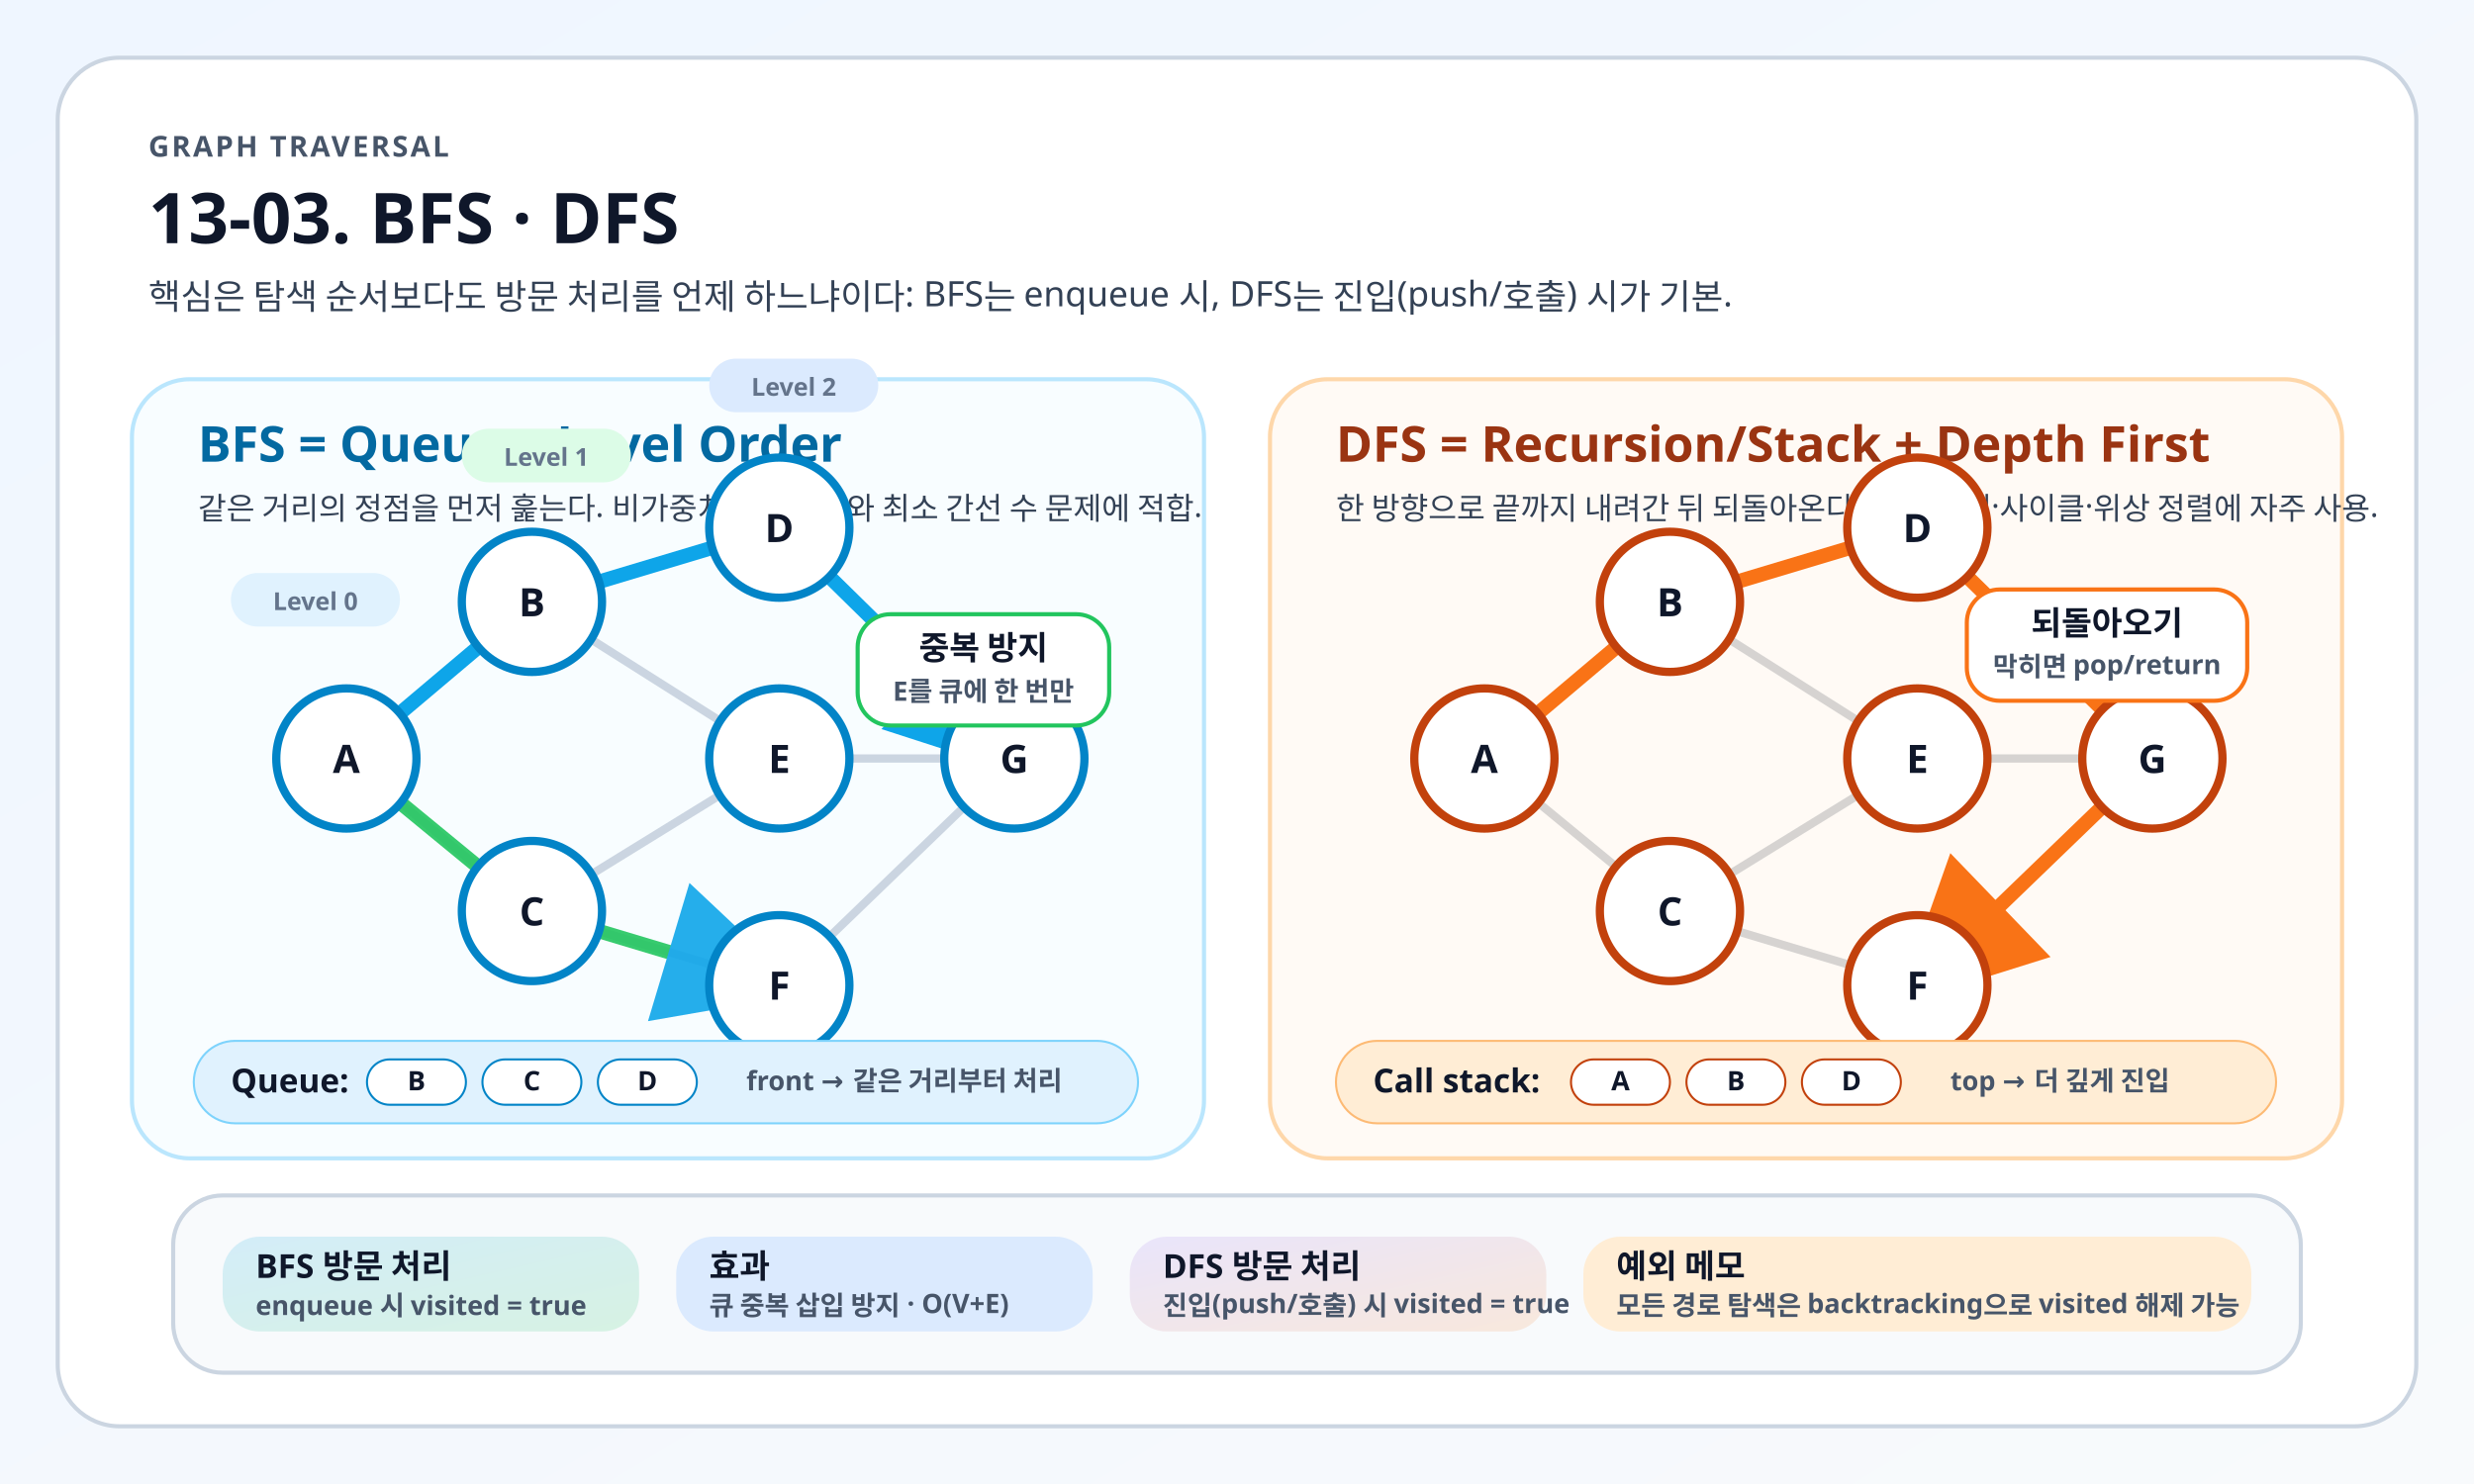
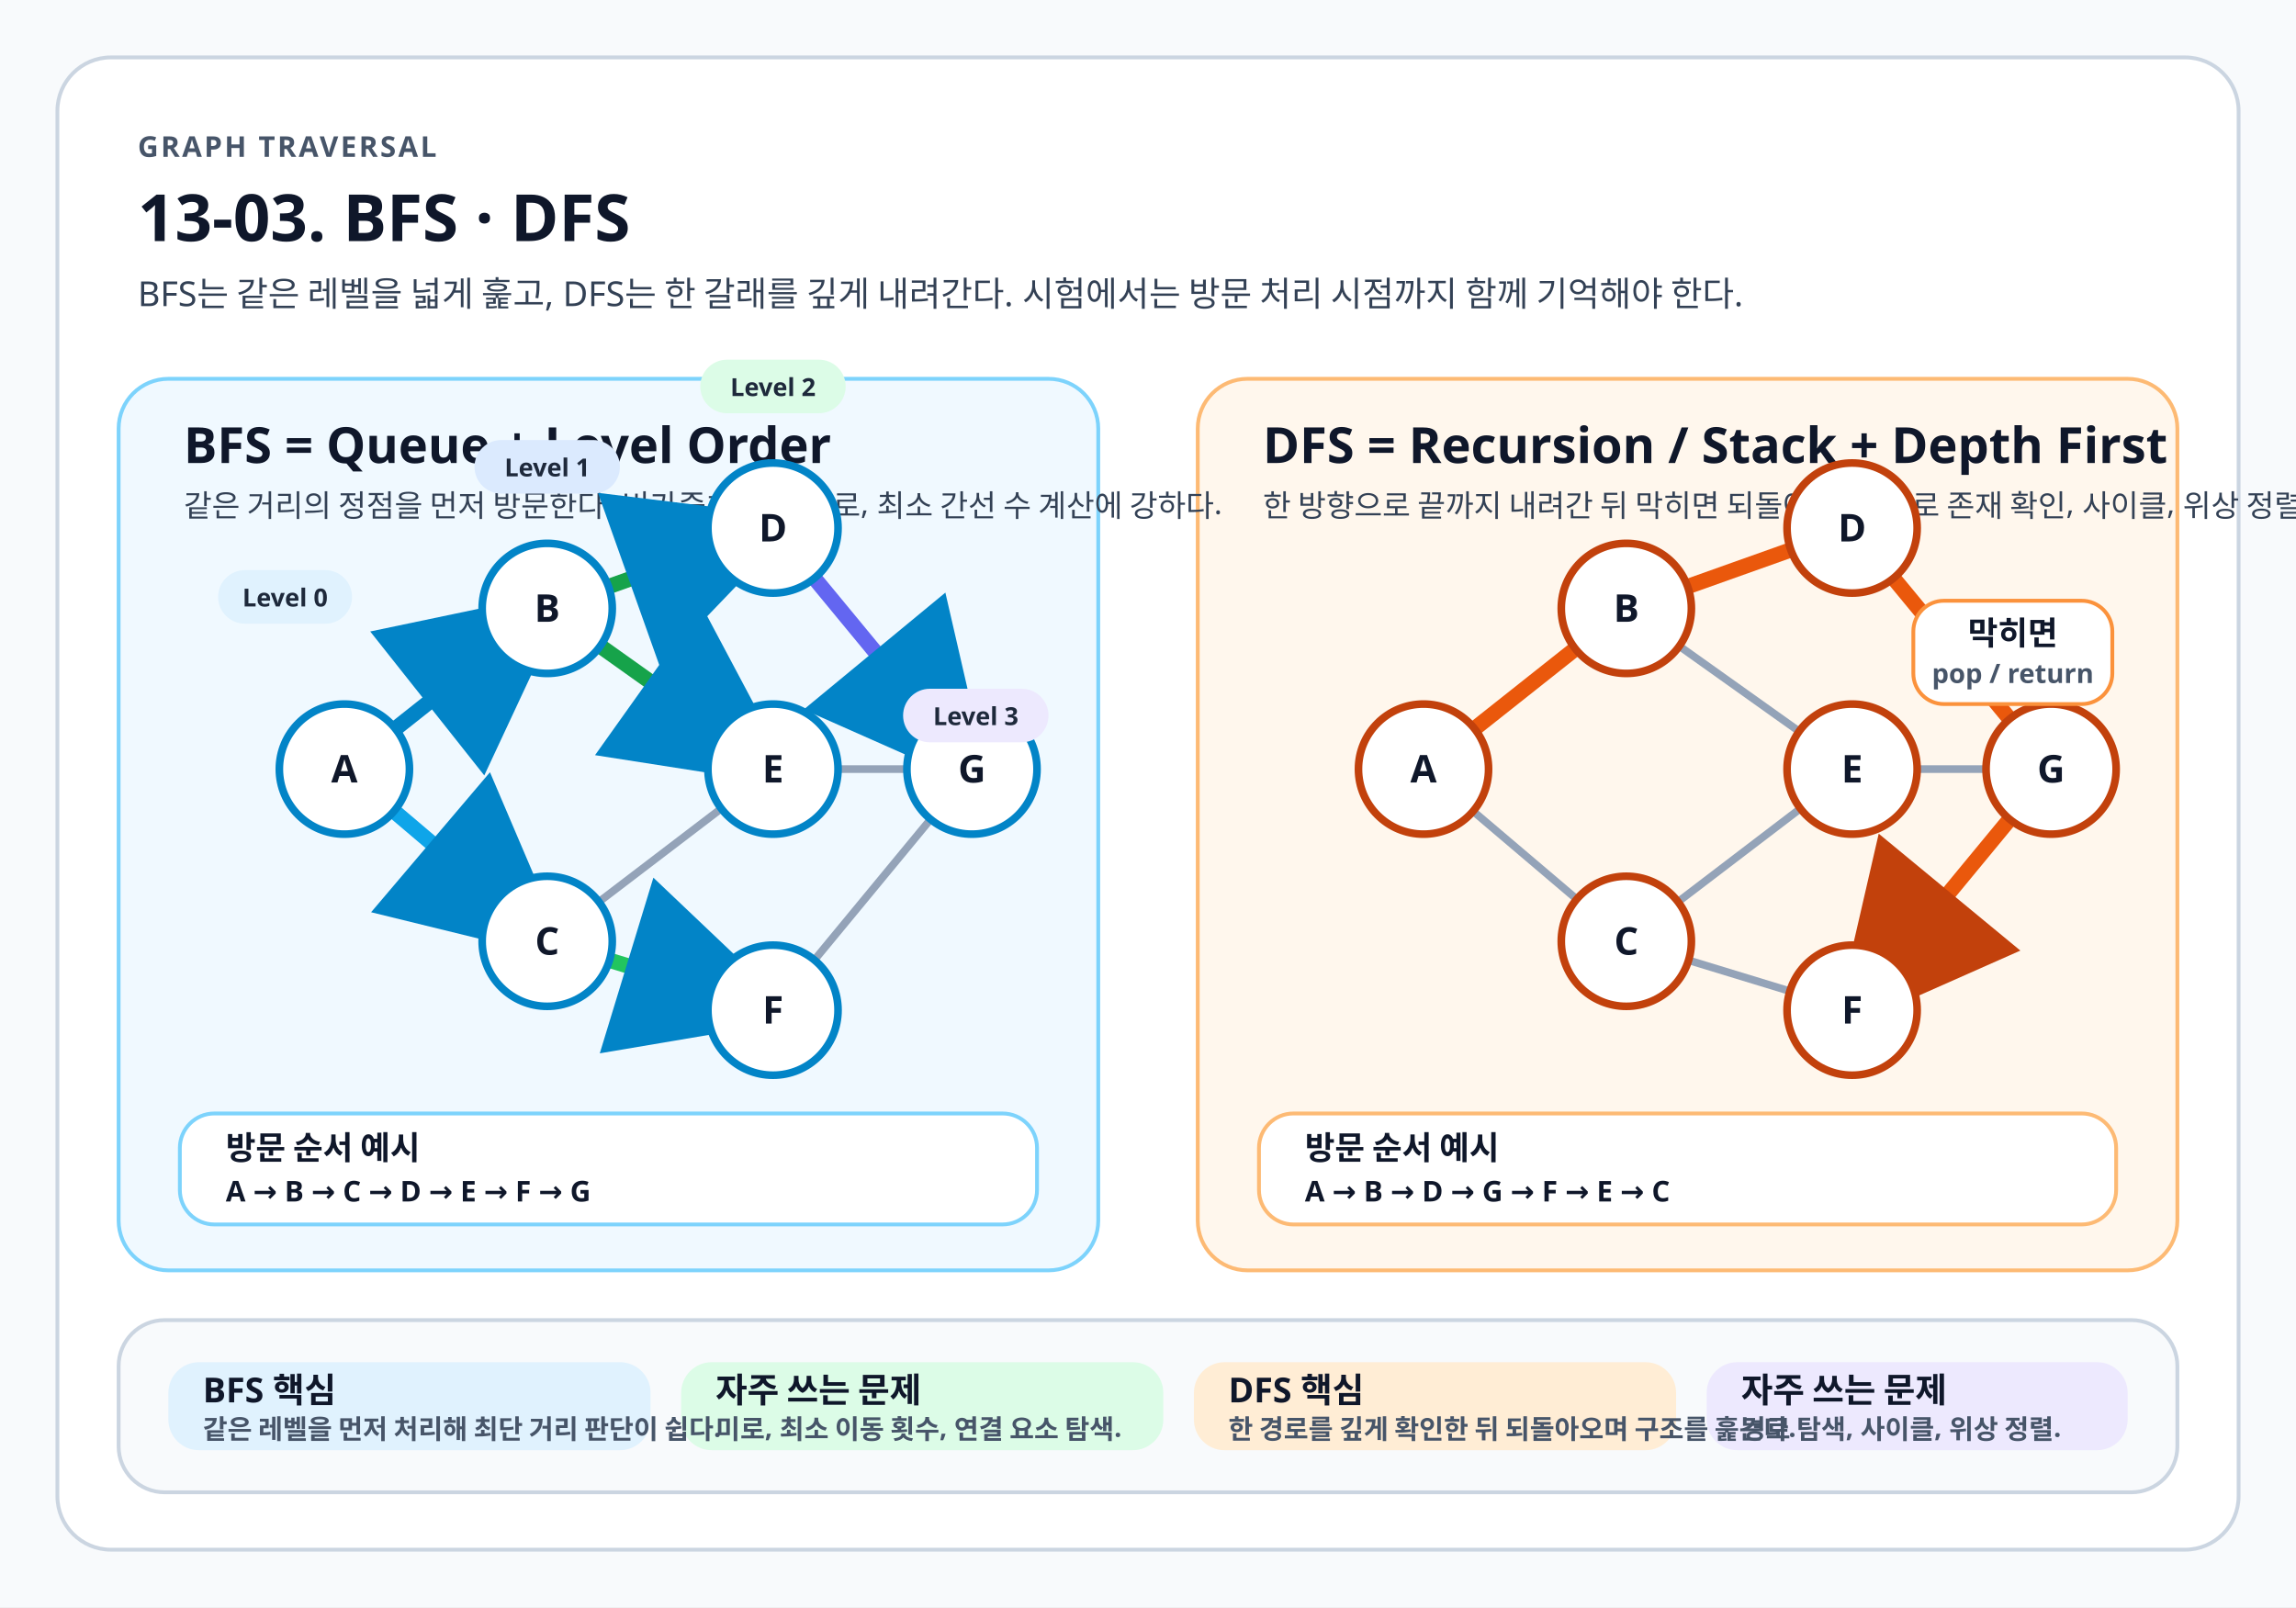
- <svg xmlns="http://www.w3.org/2000/svg" width="1200" height="720" viewBox="0 0 1200 720" role="img" aria-labelledby="title desc">
+ <svg xmlns="http://www.w3.org/2000/svg" width="1200" height="840" viewBox="0 0 1200 840" role="img" aria-labelledby="title desc">
  <defs>
-     <linearGradient id="bg" x1="0" y1="0" x2="1" y2="1">
-       <stop offset="0%" stop-color="#eff6ff" />
-       <stop offset="100%" stop-color="#f8fafc" />
-     </linearGradient>
-     <linearGradient id="bfsGrad" x1="0" y1="0" x2="1" y2="1">
-       <stop offset="0%" stop-color="#0ea5e9" />
-       <stop offset="100%" stop-color="#22c55e" />
-     </linearGradient>
-     <linearGradient id="dfsGrad" x1="0" y1="0" x2="1" y2="1">
-       <stop offset="0%" stop-color="#8b5cf6" />
-       <stop offset="100%" stop-color="#f97316" />
-     </linearGradient>
    <style>
-       text { font-family: 'Pretendard','Noto Sans KR',sans-serif; }
-       .eyebrow { font-size: 14px; font-weight: 700; fill: #475569; letter-spacing: 0.08em; }
-       .title { font-size: 34px; font-weight: 800; fill: #0f172a; }
-       .subtitle { font-size: 17px; font-weight: 500; fill: #334155; }
-       .panelTitle { font-size: 24px; font-weight: 800; }
-       .panelBody { font-size: 15px; font-weight: 500; fill: #334155; }
-       .panelStrong { font-size: 16px; font-weight: 700; fill: #0f172a; }
-       .small { font-size: 13px; font-weight: 600; fill: #475569; }
-       .tiny { font-size: 12px; font-weight: 700; fill: #64748b; }
-       .nodeText { font-size: 19px; font-weight: 800; fill: #0f172a; }
-       .chipText { font-size: 13px; font-weight: 700; fill: #0f172a; }
+       text { font-family: 'Pretendard', 'Noto Sans KR', sans-serif; fill: #0f172a; }
+       .eyebrow { font-size: 15px; font-weight: 800; letter-spacing: 0.08em; fill: #475569; }
+       .title { font-size: 34px; font-weight: 800; }
+       .subtitle { font-size: 18px; font-weight: 500; fill: #334155; }
+       .sectionTitle { font-size: 26px; font-weight: 800; }
+       .body { font-size: 16px; font-weight: 500; fill: #334155; }
+       .strong { font-size: 17px; font-weight: 800; }
+       .small { font-size: 14px; font-weight: 600; fill: #475569; }
+       .label { font-size: 13px; font-weight: 800; fill: #1e293b; }
+       .nodeText { font-size: 20px; font-weight: 800; }
+       .orderText { font-size: 15px; font-weight: 700; fill: #0f172a; }
+       .footerTitle { font-size: 18px; font-weight: 800; }
    </style>
-     <marker id="arrowBlue" markerWidth="10" markerHeight="10" refX="8" refY="5" orient="auto" viewBox="0 0 10 10">
-       <path d="M0,0 L10,5 L0,10 z" fill="#0ea5e9" />
+     <marker id="bfsArrow" markerWidth="12" markerHeight="12" refX="10" refY="6" orient="auto" viewBox="0 0 12 12">
+       <path d="M0 0 L12 6 L0 12 Z" fill="#0284c7" />
    </marker>
-     <marker id="arrowOrange" markerWidth="10" markerHeight="10" refX="8" refY="5" orient="auto" viewBox="0 0 10 10">
-       <path d="M0,0 L10,5 L0,10 z" fill="#f97316" />
+     <marker id="dfsArrow" markerWidth="12" markerHeight="12" refX="10" refY="6" orient="auto" viewBox="0 0 12 12">
+       <path d="M0 0 L12 6 L0 12 Z" fill="#c2410c" />
    </marker>
  </defs>
-   <rect width="1200" height="720" fill="url(#bg)" />
-   <rect x="28" y="28" width="1144" height="664" rx="30" fill="#ffffff" stroke="#cbd5e1" stroke-width="2" />
-   <text x="72" y="76" class="eyebrow">GRAPH TRAVERSAL</text>
-   <text x="72" y="118" class="title">13-03. BFS · DFS</text>
-   <text x="72" y="150" class="subtitle">핵심은 탐색 순서보다도 방문 처리를 언제 하느냐이다: BFS는 enqueue 시, DFS는 진입(push/호출) 시가 기본.</text>
-   <rect x="64" y="184" width="520" height="378" rx="28" fill="#f8fdff" stroke="#bae6fd" stroke-width="2" />
-   <rect x="616" y="184" width="520" height="378" rx="28" fill="#fffaf5" stroke="#fed7aa" stroke-width="2" />
-   <text x="96" y="224" class="panelTitle" fill="#0369a1">BFS = Queue + Level Order</text>
-   <text x="648" y="224" class="panelTitle" fill="#9a3412">DFS = Recursion/Stack + Depth First</text>
-   <text x="96" y="252" class="panelBody">같은 거리의 정점을 먼저 훑는다. 비가중치 최단경로와 최소 간선 수 문제에 적합.</text>
-   <text x="648" y="252" class="panelBody">한 방향으로 끝까지 내려간 뒤 되돌아온다. 경로 탐색·사이클·위상 정렬에 자주 사용.</text>
-   <line x1="168" y1="368" x2="258" y2="292" stroke="#cbd5e1" stroke-width="4" />
-   <line x1="168" y1="368" x2="258" y2="442" stroke="#cbd5e1" stroke-width="4" />
-   <line x1="258" y1="292" x2="378" y2="256" stroke="#cbd5e1" stroke-width="4" />
-   <line x1="258" y1="292" x2="378" y2="368" stroke="#cbd5e1" stroke-width="4" />
-   <line x1="258" y1="442" x2="378" y2="368" stroke="#cbd5e1" stroke-width="4" />
-   <line x1="258" y1="442" x2="378" y2="478" stroke="#cbd5e1" stroke-width="4" />
-   <line x1="378" y1="256" x2="492" y2="368" stroke="#cbd5e1" stroke-width="4" />
-   <line x1="378" y1="368" x2="492" y2="368" stroke="#cbd5e1" stroke-width="4" />
-   <line x1="378" y1="478" x2="492" y2="368" stroke="#cbd5e1" stroke-width="4" />
-   <line x1="720" y1="368" x2="810" y2="292" stroke="#d6d3d1" stroke-width="4" />
-   <line x1="720" y1="368" x2="810" y2="442" stroke="#d6d3d1" stroke-width="4" />
-   <line x1="810" y1="292" x2="930" y2="256" stroke="#d6d3d1" stroke-width="4" />
-   <line x1="810" y1="292" x2="930" y2="368" stroke="#d6d3d1" stroke-width="4" />
-   <line x1="810" y1="442" x2="930" y2="368" stroke="#d6d3d1" stroke-width="4" />
-   <line x1="810" y1="442" x2="930" y2="478" stroke="#d6d3d1" stroke-width="4" />
-   <line x1="930" y1="256" x2="1044" y2="368" stroke="#d6d3d1" stroke-width="4" />
-   <line x1="930" y1="368" x2="1044" y2="368" stroke="#d6d3d1" stroke-width="4" />
-   <line x1="930" y1="478" x2="1044" y2="368" stroke="#d6d3d1" stroke-width="4" />
-   <path d="M168 368 L258 292 L378 256 L492 368" fill="none" stroke="#0ea5e9" stroke-width="7" stroke-linecap="round" stroke-linejoin="round" marker-end="url(#arrowBlue)" />
-   <path d="M168 368 L258 442 L378 478" fill="none" stroke="#22c55e" stroke-width="7" stroke-linecap="round" stroke-linejoin="round" opacity="0.9" marker-end="url(#arrowBlue)" />
-   <path d="M720 368 L810 292 L930 256 L1044 368 L930 478" fill="none" stroke="#f97316" stroke-width="7" stroke-linecap="round" stroke-linejoin="round" marker-end="url(#arrowOrange)" />
+   <rect width="1200" height="840" fill="#f8fafc" />
+   <rect x="30" y="30" width="1140" height="780" rx="28" fill="#ffffff" stroke="#cbd5e1" stroke-width="2" />
+   <text x="72" y="82" class="eyebrow">GRAPH TRAVERSAL</text>
+   <text x="72" y="126" class="title">13-03. BFS · DFS</text>
+   <text x="72" y="160" class="subtitle">BFS는 같은 레벨을 넓게 훑고, DFS는 한 갈래를 깊게 내려간다. 시험에서는 방문 처리 시점까지 함께 기억해야 한다.</text>
+   <rect x="62" y="198" width="512" height="466" rx="26" fill="#f0f9ff" stroke="#7dd3fc" stroke-width="2" />
+   <rect x="626" y="198" width="512" height="466" rx="26" fill="#fff7ed" stroke="#fdba74" stroke-width="2" />
+   <text x="96" y="242" class="sectionTitle" fill="#075985">BFS = Queue + Level Order</text>
+   <text x="96" y="270" class="body">같은 거리의 정점을 먼저 방문한다. 비가중치 최단 경로, 최소 간선 수 계산에 강하다.</text>
+   <text x="660" y="242" class="sectionTitle" fill="#9a3412">DFS = Recursion / Stack + Depth First</text>
+   <text x="660" y="270" class="body">한 방향으로 끝까지 내려간 뒤 막히면 되돌아온다. 경로 존재 확인, 사이클, 위상 정렬에 자주 쓰인다.</text>
  <g>
-     <circle cx="168" cy="368" r="34" fill="#ffffff" stroke="#0284c7" stroke-width="4" />
-     <circle cx="258" cy="292" r="34" fill="#ffffff" stroke="#0284c7" stroke-width="4" />
-     <circle cx="258" cy="442" r="34" fill="#ffffff" stroke="#0284c7" stroke-width="4" />
-     <circle cx="378" cy="256" r="34" fill="#ffffff" stroke="#0284c7" stroke-width="4" />
-     <circle cx="378" cy="368" r="34" fill="#ffffff" stroke="#0284c7" stroke-width="4" />
-     <circle cx="378" cy="478" r="34" fill="#ffffff" stroke="#0284c7" stroke-width="4" />
-     <circle cx="492" cy="368" r="34" fill="#ffffff" stroke="#0284c7" stroke-width="4" />
-     <text x="168" y="375" text-anchor="middle" class="nodeText">A</text>
-     <text x="258" y="299" text-anchor="middle" class="nodeText">B</text>
-     <text x="258" y="449" text-anchor="middle" class="nodeText">C</text>
-     <text x="378" y="263" text-anchor="middle" class="nodeText">D</text>
-     <text x="378" y="375" text-anchor="middle" class="nodeText">E</text>
-     <text x="378" y="485" text-anchor="middle" class="nodeText">F</text>
-     <text x="492" y="375" text-anchor="middle" class="nodeText">G</text>
+     <line x1="180" y1="402" x2="286" y2="318" stroke="#94a3b8" stroke-width="4" />
+     <line x1="180" y1="402" x2="286" y2="492" stroke="#94a3b8" stroke-width="4" />
+     <line x1="286" y1="318" x2="404" y2="276" stroke="#94a3b8" stroke-width="4" />
+     <line x1="286" y1="318" x2="404" y2="402" stroke="#94a3b8" stroke-width="4" />
+     <line x1="286" y1="492" x2="404" y2="402" stroke="#94a3b8" stroke-width="4" />
+     <line x1="286" y1="492" x2="404" y2="528" stroke="#94a3b8" stroke-width="4" />
+     <line x1="404" y1="276" x2="508" y2="402" stroke="#94a3b8" stroke-width="4" />
+     <line x1="404" y1="402" x2="508" y2="402" stroke="#94a3b8" stroke-width="4" />
+     <line x1="404" y1="528" x2="508" y2="402" stroke="#94a3b8" stroke-width="4" />
+     <path d="M180 402 L286 318" fill="none" stroke="#0284c7" stroke-width="8" stroke-linecap="round" marker-end="url(#bfsArrow)" />
+     <path d="M180 402 L286 492" fill="none" stroke="#0ea5e9" stroke-width="8" stroke-linecap="round" marker-end="url(#bfsArrow)" />
+     <path d="M286 318 L404 276" fill="none" stroke="#16a34a" stroke-width="8" stroke-linecap="round" marker-end="url(#bfsArrow)" />
+     <path d="M286 318 L404 402" fill="none" stroke="#16a34a" stroke-width="8" stroke-linecap="round" marker-end="url(#bfsArrow)" />
+     <path d="M286 492 L404 528" fill="none" stroke="#22c55e" stroke-width="8" stroke-linecap="round" marker-end="url(#bfsArrow)" />
+     <path d="M404 276 L508 402" fill="none" stroke="#6366f1" stroke-width="8" stroke-linecap="round" marker-end="url(#bfsArrow)" />
+     <circle cx="180" cy="402" r="34" fill="#ffffff" stroke="#0284c7" stroke-width="4" />
+     <circle cx="286" cy="318" r="34" fill="#ffffff" stroke="#0284c7" stroke-width="4" />
+     <circle cx="286" cy="492" r="34" fill="#ffffff" stroke="#0284c7" stroke-width="4" />
+     <circle cx="404" cy="276" r="34" fill="#ffffff" stroke="#0284c7" stroke-width="4" />
+     <circle cx="404" cy="402" r="34" fill="#ffffff" stroke="#0284c7" stroke-width="4" />
+     <circle cx="404" cy="528" r="34" fill="#ffffff" stroke="#0284c7" stroke-width="4" />
+     <circle cx="508" cy="402" r="34" fill="#ffffff" stroke="#0284c7" stroke-width="4" />
+     <text x="180" y="409" text-anchor="middle" class="nodeText">A</text>
+     <text x="286" y="325" text-anchor="middle" class="nodeText">B</text>
+     <text x="286" y="499" text-anchor="middle" class="nodeText">C</text>
+     <text x="404" y="283" text-anchor="middle" class="nodeText">D</text>
+     <text x="404" y="409" text-anchor="middle" class="nodeText">E</text>
+     <text x="404" y="535" text-anchor="middle" class="nodeText">F</text>
+     <text x="508" y="409" text-anchor="middle" class="nodeText">G</text>
+     <rect x="114" y="298" width="70" height="28" rx="14" fill="#e0f2fe" />
+     <text x="149" y="317" text-anchor="middle" class="label">Level 0</text>
+     <rect x="248" y="230" width="76" height="28" rx="14" fill="#dbeafe" />
+     <text x="286" y="249" text-anchor="middle" class="label">Level 1</text>
+     <rect x="366" y="188" width="76" height="28" rx="14" fill="#dcfce7" />
+     <text x="404" y="207" text-anchor="middle" class="label">Level 2</text>
+     <rect x="472" y="360" width="76" height="28" rx="14" fill="#ede9fe" />
+     <text x="510" y="379" text-anchor="middle" class="label">Level 3</text>
  </g>
  <g>
-     <circle cx="720" cy="368" r="34" fill="#ffffff" stroke="#c2410c" stroke-width="4" />
-     <circle cx="810" cy="292" r="34" fill="#ffffff" stroke="#c2410c" stroke-width="4" />
-     <circle cx="810" cy="442" r="34" fill="#ffffff" stroke="#c2410c" stroke-width="4" />
-     <circle cx="930" cy="256" r="34" fill="#ffffff" stroke="#c2410c" stroke-width="4" />
-     <circle cx="930" cy="368" r="34" fill="#ffffff" stroke="#c2410c" stroke-width="4" />
-     <circle cx="930" cy="478" r="34" fill="#ffffff" stroke="#c2410c" stroke-width="4" />
-     <circle cx="1044" cy="368" r="34" fill="#ffffff" stroke="#c2410c" stroke-width="4" />
-     <text x="720" y="375" text-anchor="middle" class="nodeText">A</text>
-     <text x="810" y="299" text-anchor="middle" class="nodeText">B</text>
-     <text x="810" y="449" text-anchor="middle" class="nodeText">C</text>
-     <text x="930" y="263" text-anchor="middle" class="nodeText">D</text>
-     <text x="930" y="375" text-anchor="middle" class="nodeText">E</text>
-     <text x="930" y="485" text-anchor="middle" class="nodeText">F</text>
-     <text x="1044" y="375" text-anchor="middle" class="nodeText">G</text>
+     <line x1="744" y1="402" x2="850" y2="318" stroke="#94a3b8" stroke-width="4" />
+     <line x1="744" y1="402" x2="850" y2="492" stroke="#94a3b8" stroke-width="4" />
+     <line x1="850" y1="318" x2="968" y2="276" stroke="#94a3b8" stroke-width="4" />
+     <line x1="850" y1="318" x2="968" y2="402" stroke="#94a3b8" stroke-width="4" />
+     <line x1="850" y1="492" x2="968" y2="402" stroke="#94a3b8" stroke-width="4" />
+     <line x1="850" y1="492" x2="968" y2="528" stroke="#94a3b8" stroke-width="4" />
+     <line x1="968" y1="276" x2="1072" y2="402" stroke="#94a3b8" stroke-width="4" />
+     <line x1="968" y1="402" x2="1072" y2="402" stroke="#94a3b8" stroke-width="4" />
+     <line x1="968" y1="528" x2="1072" y2="402" stroke="#94a3b8" stroke-width="4" />
+     <path d="M744 402 L850 318 L968 276 L1072 402 L968 528" fill="none" stroke="#ea580c" stroke-width="8" stroke-linecap="round" stroke-linejoin="round" marker-end="url(#dfsArrow)" />
+     <circle cx="744" cy="402" r="34" fill="#ffffff" stroke="#c2410c" stroke-width="4" />
+     <circle cx="850" cy="318" r="34" fill="#ffffff" stroke="#c2410c" stroke-width="4" />
+     <circle cx="850" cy="492" r="34" fill="#ffffff" stroke="#c2410c" stroke-width="4" />
+     <circle cx="968" cy="276" r="34" fill="#ffffff" stroke="#c2410c" stroke-width="4" />
+     <circle cx="968" cy="402" r="34" fill="#ffffff" stroke="#c2410c" stroke-width="4" />
+     <circle cx="968" cy="528" r="34" fill="#ffffff" stroke="#c2410c" stroke-width="4" />
+     <circle cx="1072" cy="402" r="34" fill="#ffffff" stroke="#c2410c" stroke-width="4" />
+     <text x="744" y="409" text-anchor="middle" class="nodeText">A</text>
+     <text x="850" y="325" text-anchor="middle" class="nodeText">B</text>
+     <text x="850" y="499" text-anchor="middle" class="nodeText">C</text>
+     <text x="968" y="283" text-anchor="middle" class="nodeText">D</text>
+     <text x="968" y="409" text-anchor="middle" class="nodeText">E</text>
+     <text x="968" y="535" text-anchor="middle" class="nodeText">F</text>
+     <text x="1072" y="409" text-anchor="middle" class="nodeText">G</text>
+     <rect x="1000" y="314" width="104" height="54" rx="16" fill="#ffffff" stroke="#fb923c" stroke-width="2" />
+     <text x="1052" y="337" text-anchor="middle" class="strong" fill="#9a3412">막히면</text>
+     <text x="1052" y="357" text-anchor="middle" class="small">pop / return</text>
  </g>
-   <rect x="112" y="278" width="82" height="26" rx="13" fill="#e0f2fe" />
-   <text x="153" y="296" text-anchor="middle" class="tiny">Level 0</text>
-   <rect x="224" y="208" width="82" height="26" rx="13" fill="#dcfce7" />
-   <text x="265" y="226" text-anchor="middle" class="tiny">Level 1</text>
-   <rect x="344" y="174" width="82" height="26" rx="13" fill="#dbeafe" />
-   <text x="385" y="192" text-anchor="middle" class="tiny">Level 2</text>
-   <rect x="452" y="322" width="82" height="26" rx="13" fill="#fef3c7" />
-   <text x="493" y="340" text-anchor="middle" class="tiny">Level 3</text>
-   <rect x="94" y="505" width="458" height="40" rx="20" fill="#e0f2fe" stroke="#7dd3fc" />
-   <text x="112" y="530" class="panelStrong">Queue:</text>
-   <rect x="178" y="514" width="48" height="22" rx="11" fill="#ffffff" stroke="#0284c7" />
-   <rect x="234" y="514" width="48" height="22" rx="11" fill="#ffffff" stroke="#0284c7" />
-   <rect x="290" y="514" width="48" height="22" rx="11" fill="#ffffff" stroke="#0284c7" />
-   <text x="202" y="529" text-anchor="middle" class="chipText">B</text>
-   <text x="258" y="529" text-anchor="middle" class="chipText">C</text>
-   <text x="314" y="529" text-anchor="middle" class="chipText">D</text>
-   <text x="362" y="529" class="small">front → 같은 거리부터 처리</text>
-   <rect x="648" y="505" width="456" height="40" rx="20" fill="#ffedd5" stroke="#fdba74" />
-   <text x="666" y="530" class="panelStrong">Call stack:</text>
-   <rect x="762" y="514" width="48" height="22" rx="11" fill="#ffffff" stroke="#c2410c" />
-   <rect x="818" y="514" width="48" height="22" rx="11" fill="#ffffff" stroke="#c2410c" />
-   <rect x="874" y="514" width="48" height="22" rx="11" fill="#ffffff" stroke="#c2410c" />
-   <text x="786" y="529" text-anchor="middle" class="chipText">A</text>
-   <text x="842" y="529" text-anchor="middle" class="chipText">B</text>
-   <text x="898" y="529" text-anchor="middle" class="chipText">D</text>
-   <text x="946" y="529" class="small">top → 더 깊게 진입</text>
-   <rect x="84" y="580" width="1032" height="86" rx="24" fill="#f8fafc" stroke="#cbd5e1" stroke-width="2" />
-   <rect x="108" y="600" width="202" height="46" rx="18" fill="url(#bfsGrad)" opacity="0.16" />
-   <rect x="328" y="600" width="202" height="46" rx="18" fill="#dbeafe" />
-   <rect x="548" y="600" width="202" height="46" rx="18" fill="url(#dfsGrad)" opacity="0.14" />
-   <rect x="768" y="600" width="324" height="46" rx="18" fill="#ffedd5" />
-   <text x="124" y="620" class="panelStrong">BFS 방문 처리</text>
-   <text x="124" y="638" class="small">enqueue 시 visited = true</text>
-   <text x="344" y="620" class="panelStrong">효과</text>
-   <text x="344" y="638" class="small">큐 중복 삽입 방지 · O(V+E)</text>
-   <text x="564" y="620" class="panelStrong">DFS 방문 처리</text>
-   <text x="564" y="638" class="small">진입(push/호출) 시 visited = true</text>
-   <text x="784" y="620" class="panelStrong">예외 메모</text>
-   <text x="784" y="638" class="small">모든 경로 탐색은 backtracking으로 visited 해제 가능</text>
-   <rect x="416" y="298" width="122" height="54" rx="16" fill="#ffffff" stroke="#22c55e" stroke-width="2" />
-   <text x="477" y="320" text-anchor="middle" class="panelStrong">중복 방지</text>
-   <text x="477" y="340" text-anchor="middle" class="small">E를 큐에 한 번만</text>
-   <rect x="954" y="286" width="136" height="54" rx="16" fill="#ffffff" stroke="#f97316" stroke-width="2" />
-   <text x="1022" y="308" text-anchor="middle" class="panelStrong">되돌아오기</text>
-   <text x="1022" y="328" text-anchor="middle" class="small">막히면 pop/return</text>
+   <rect x="94" y="582" width="448" height="58" rx="18" fill="#ffffff" stroke="#7dd3fc" stroke-width="2" />
+   <text x="118" y="606" class="strong" fill="#075985">방문 순서 예시</text>
+   <text x="118" y="628" class="orderText">A → B → C → D → E → F → G</text>
+   <rect x="658" y="582" width="448" height="58" rx="18" fill="#ffffff" stroke="#fdba74" stroke-width="2" />
+   <text x="682" y="606" class="strong" fill="#9a3412">방문 순서 예시</text>
+   <text x="682" y="628" class="orderText">A → B → D → G → F → E → C</text>
+   <rect x="62" y="690" width="1076" height="90" rx="24" fill="#f8fafc" stroke="#cbd5e1" stroke-width="2" />
+   <rect x="88" y="712" width="252" height="46" rx="16" fill="#e0f2fe" />
+   <rect x="356" y="712" width="252" height="46" rx="16" fill="#dcfce7" />
+   <rect x="624" y="712" width="252" height="46" rx="16" fill="#ffedd5" />
+   <rect x="892" y="712" width="220" height="46" rx="16" fill="#ede9fe" />
+   <text x="106" y="733" class="footerTitle" fill="#075985">BFS 핵심</text>
+   <text x="106" y="752" class="small">같은 레벨을 먼저 처리해 최단 거리 판단이 쉽다.</text>
+   <text x="374" y="733" class="footerTitle" fill="#166534">자주 쓰는 문제</text>
+   <text x="374" y="752" class="small">미로, 최소 이동 횟수, 연결 요소 탐색.</text>
+   <text x="642" y="733" class="footerTitle" fill="#9a3412">DFS 핵심</text>
+   <text x="642" y="752" class="small">한 경로를 깊게 확인한 뒤 되돌아오며 구조를 훑는다.</text>
+   <text x="910" y="733" class="footerTitle" fill="#5b21b6">자주 쓰는 문제</text>
+   <text x="910" y="752" class="small">경로 탐색, 사이클, 위상 정렬.</text>
</svg>
